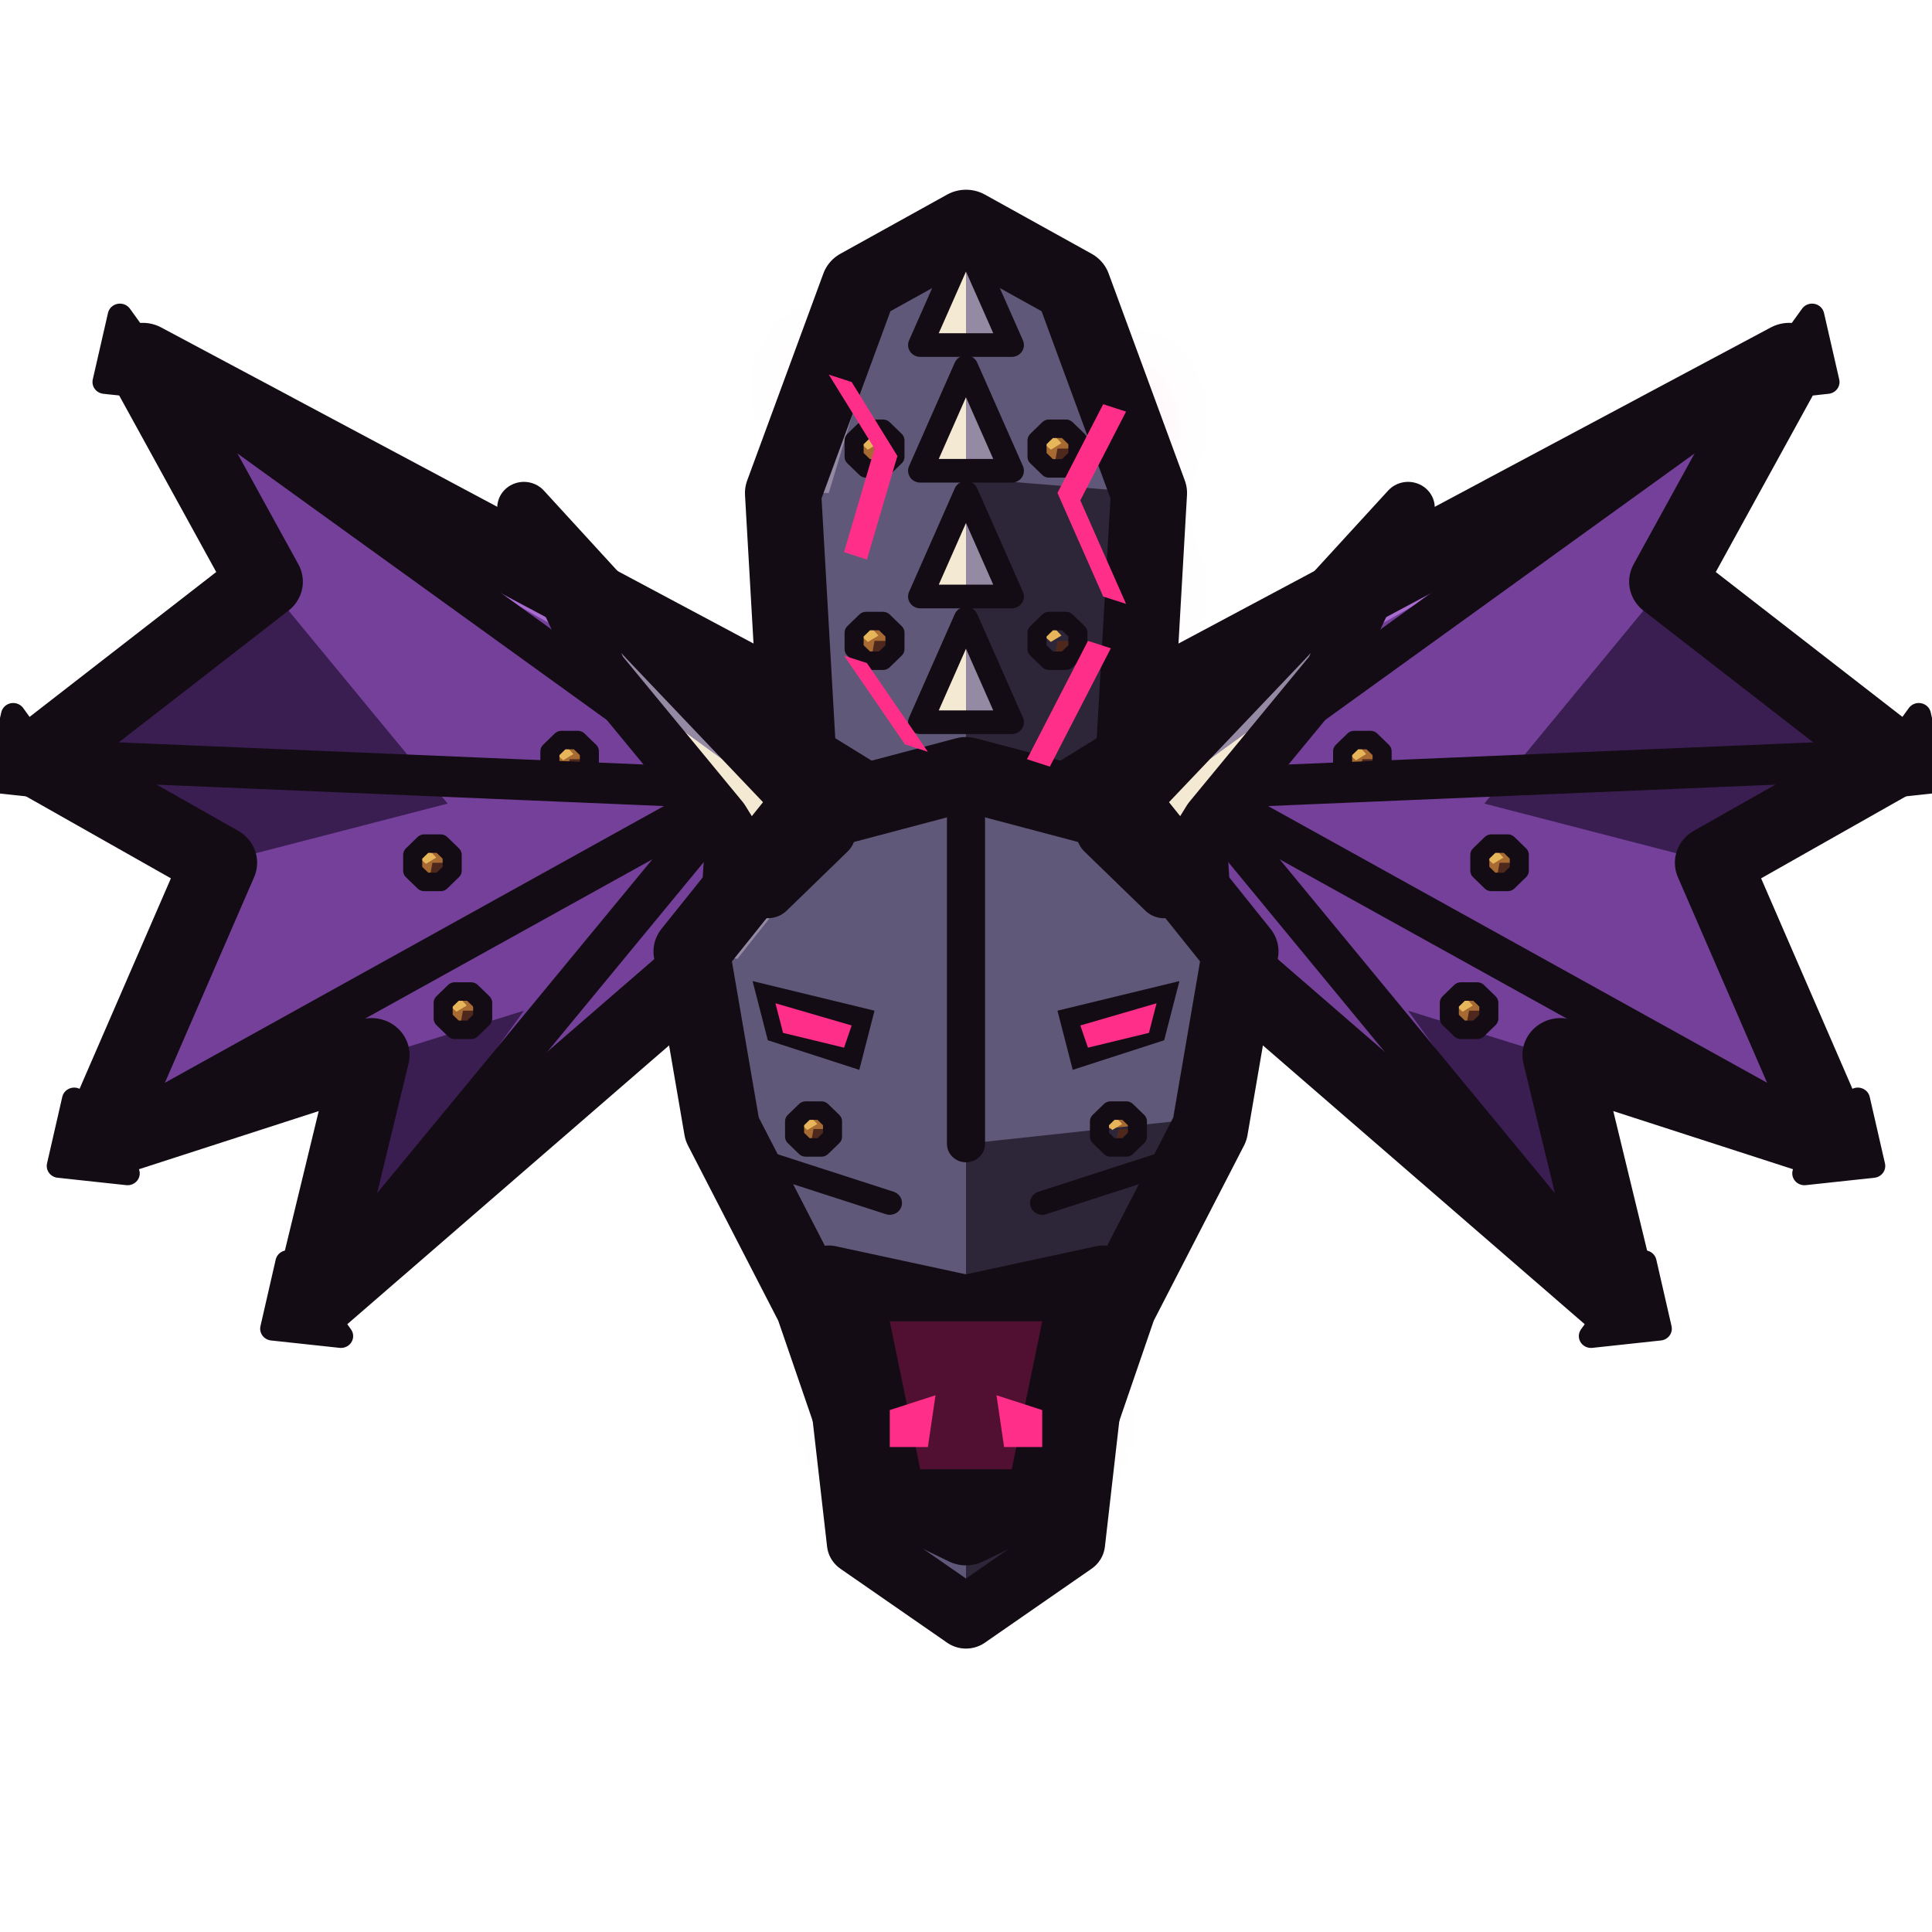
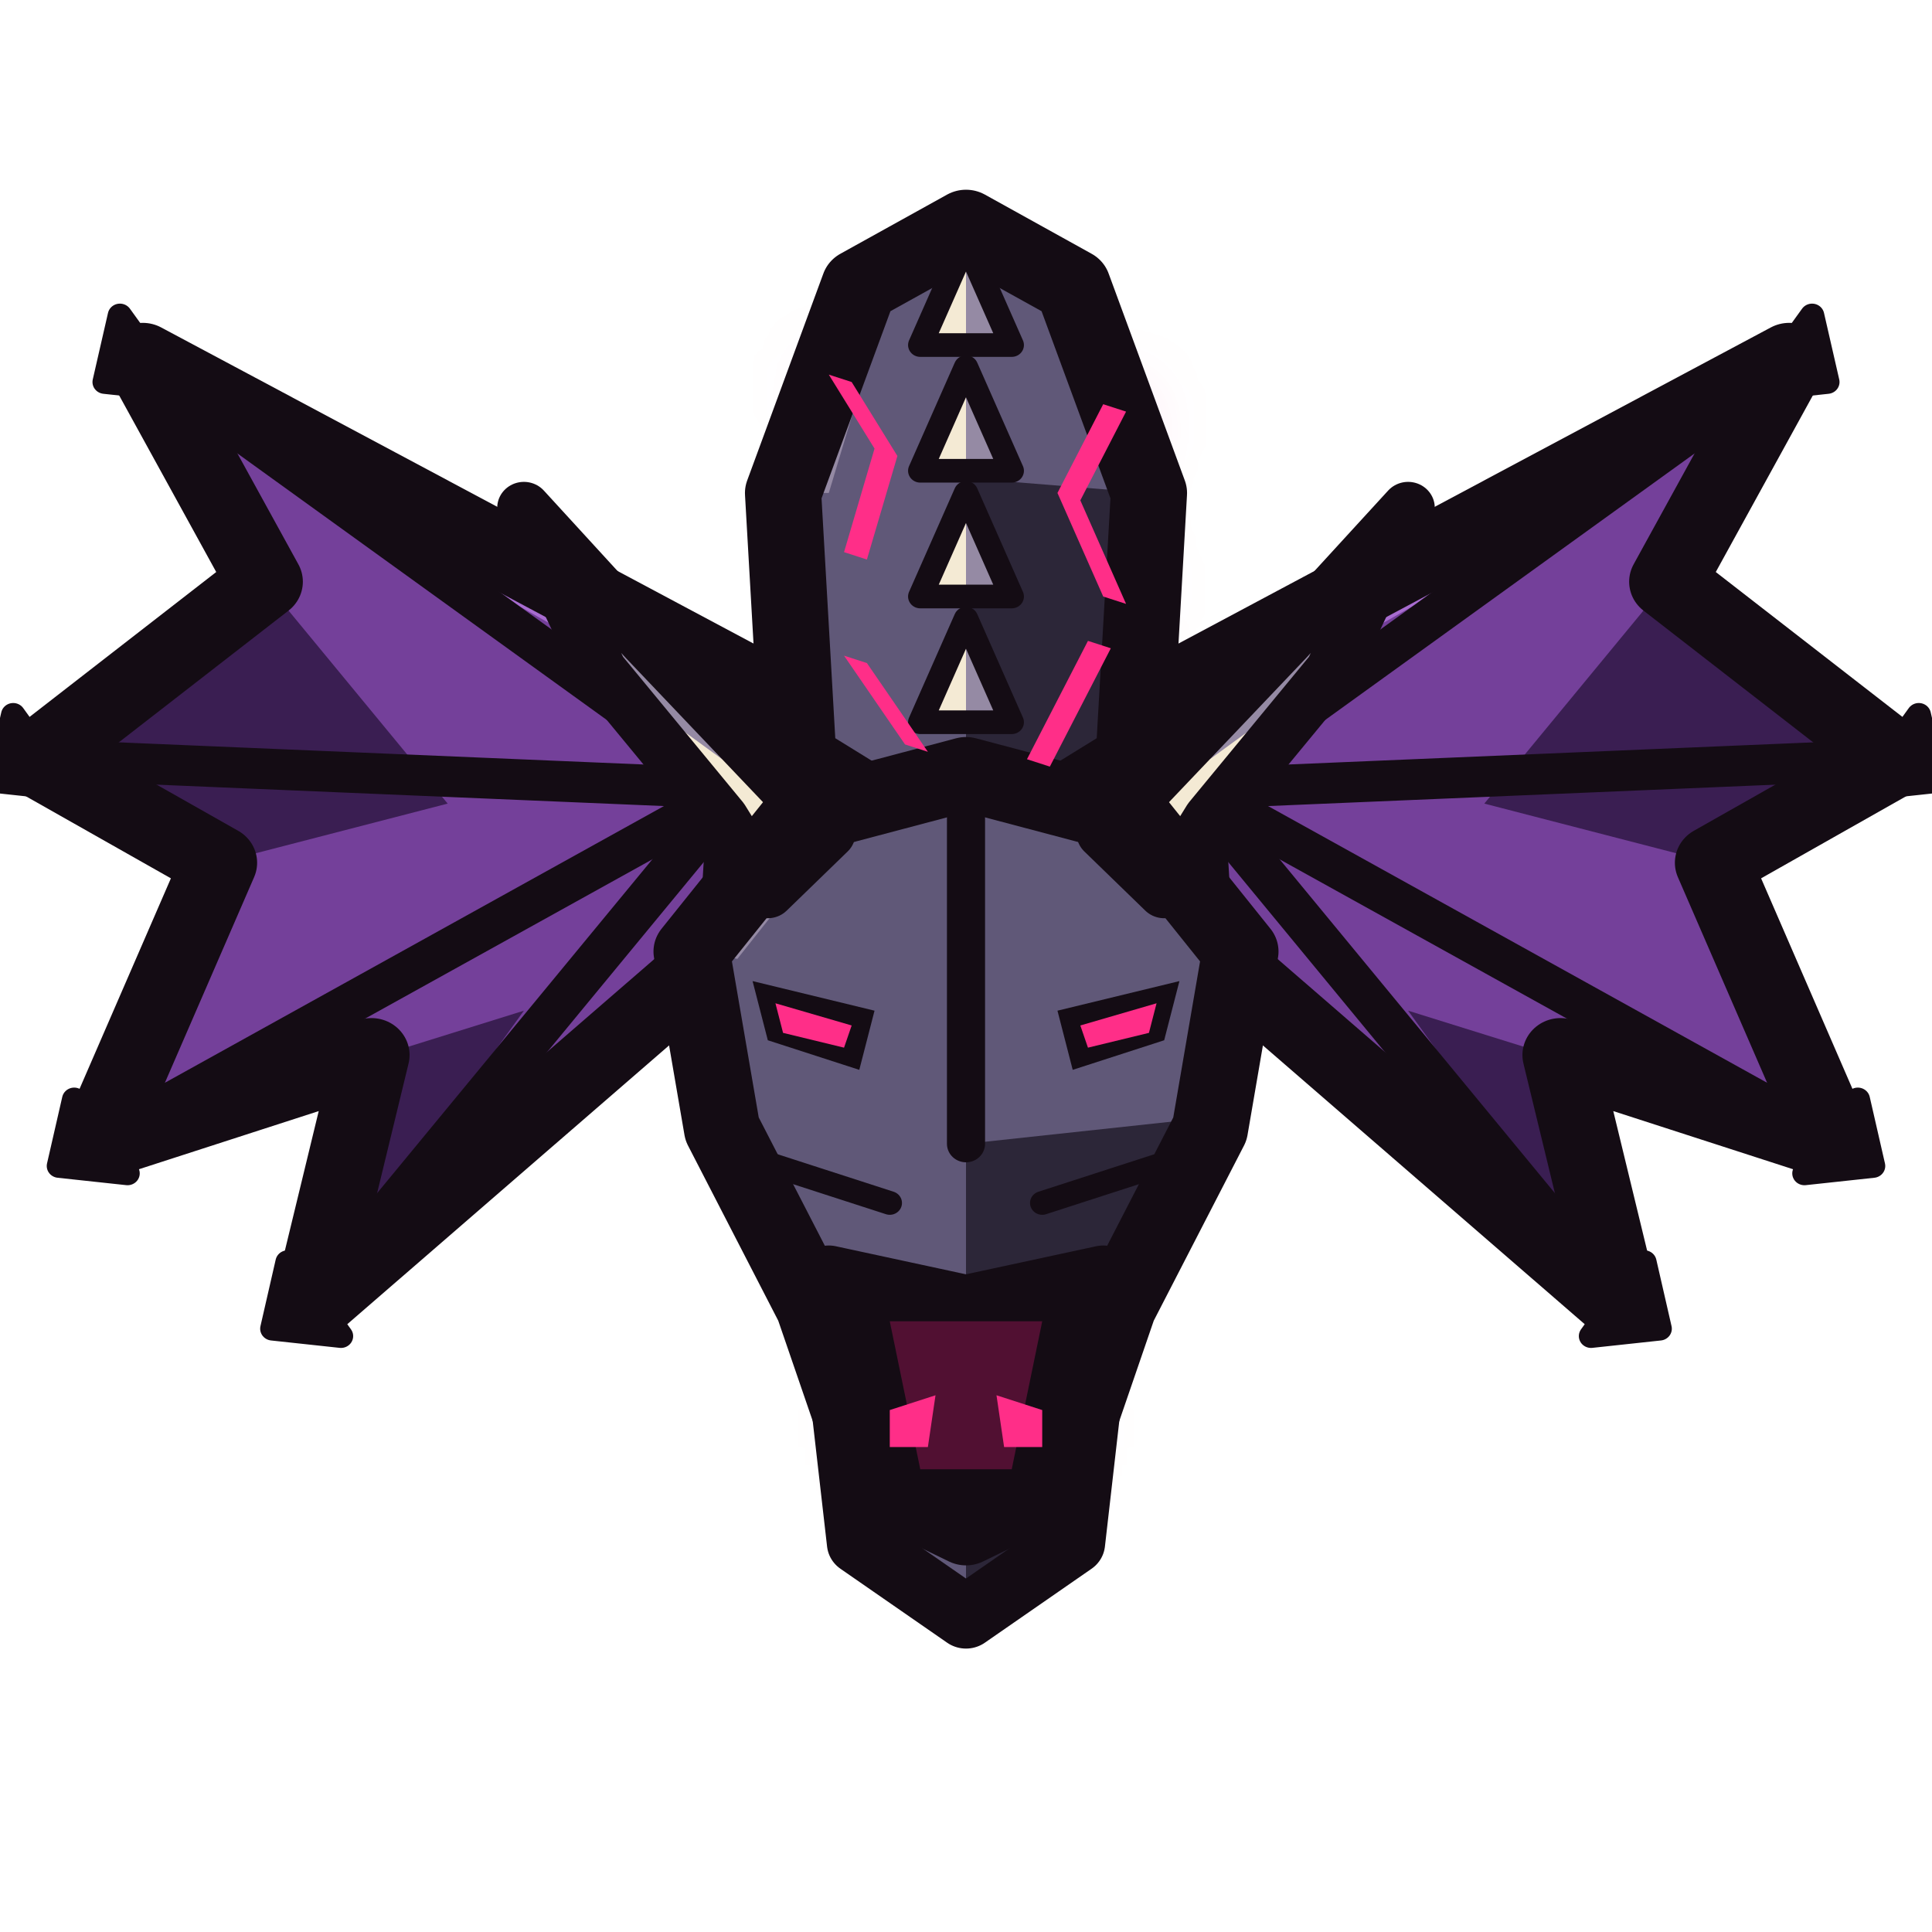
<svg xmlns="http://www.w3.org/2000/svg" viewBox="0 0 256 256" width="256" height="256">
  <defs>
    <filter id="blur" filterUnits="userSpaceOnUse" x="-64" y="-64" width="384" height="384">
      <feGaussianBlur stdDeviation="5" />
    </filter>
  </defs>
  <g transform="translate(128 130) scale(1.01 0.98) translate(-128 -128)">
    <g id="glow-back">
      <g>
        <polygon points="110,46 116,56 112,70 115,71 119,57 113,47" fill="#FF2E88" filter="url(#blur)" opacity="0.62" />
        <polygon points="146,50 140,62 146,76 149,77 143,63 149,51" fill="#FF2E88" filter="url(#blur)" opacity="0.62" />
        <polygon points="112,84 120,96 123,97 115,85" fill="#FF2E88" filter="url(#blur)" opacity="0.62" />
        <polygon points="144,82 136,98 139,99 147,83" fill="#FF2E88" filter="url(#blur)" opacity="0.62" />
      </g>
      <g>
        <polygon points="118,174 138,174 134,194 122,194" fill="#8E1450" filter="url(#blur)" opacity="0.31" />
        <polygon points="103,131 113,134 112,137 104,135" fill="#FF2E88" filter="url(#blur)" opacity="0.62" />
        <polygon points="118,186 124,184 123,191 118,191" fill="#FF2E88" filter="url(#blur)" opacity="0.62" />
        <polygon points="153,131 143,134 144,137 152,135" fill="#FF2E88" filter="url(#blur)" opacity="0.62" />
        <polygon points="138,186 132,184 133,191 138,191" fill="#FF2E88" filter="url(#blur)" opacity="0.62" />
      </g>
    </g>
    <g id="body">
      <g class="part" data-part="wing0">
        <g class="base">
          <polygon points="100,88 20,44 36,74 6,98 30,112 14,150 50,138 42,172 98,122" fill="#74409A" />
          <polygon points="15,47 17,38 24,48" fill="#F4EAD4" />
          <polygon points="1,101 3,92 10,102" fill="#F4EAD4" />
          <polygon points="9,153 11,144 18,154" fill="#F4EAD4" />
          <polygon points="37,175 39,166 46,176" fill="#F4EAD4" />
-           <polygon points="78.59,99.07 77.07,100.59 74.93,100.59 73.41,99.07 73.41,96.93 74.93,95.41 77.07,95.41 78.59,96.93" fill="#A66A32" />
-           <polygon points="60.59,113.07 59.07,114.59 56.93,114.59 55.41,113.07 55.41,110.93 56.93,109.41 59.07,109.41 60.59,110.93" fill="#A66A32" />
-           <polygon points="64.59,133.07 63.07,134.59 60.93,134.59 59.41,133.07 59.41,130.93 60.93,129.41 63.07,129.41 64.59,130.93" fill="#A66A32" />
        </g>
        <g class="shadow">
          <polygon points="36,74 6,98 30,112 60,104" fill="#3A1E52" />
          <polygon points="14,150 50,138 42,172 70,132" fill="#3A1E52" />
-           <polygon points="76,98 78.8,98 77.74,100.02 75.5,100.8" fill="#4E281D" />
-           <polygon points="58,112 60.8,112 59.74,114.02 57.5,114.8" fill="#4E281D" />
-           <polygon points="62,132 64.8,132 63.74,134.02 61.5,134.8" fill="#4E281D" />
        </g>
        <g class="highlight">
          <polygon points="98,89 22,46 26,52 98,94" fill="#A86CD0" />
-           <polygon points="74.38,97.44 75.55,96.26 76.5,97.3 75.16,98.14" fill="#E7B65B" />
-           <polygon points="56.38,111.44 57.55,110.26 58.5,111.3 57.16,112.14" fill="#E7B65B" />
-           <polygon points="60.38,131.44 61.55,130.26 62.5,131.3 61.16,132.14" fill="#E7B65B" />
        </g>
        <g class="ink">
          <polygon points="100,88 20,44 36,74 6,98 30,112 14,150 50,138 42,172 98,122" fill="none" stroke="#140C14" stroke-width="10" stroke-linejoin="round" />
          <polyline points="98,102 20,44" fill="none" stroke="#140C14" stroke-width="5.5" stroke-linejoin="round" stroke-linecap="round" />
          <polygon points="15,47 17,38 24,48" fill="none" stroke="#140C14" stroke-width="3.2" stroke-linejoin="round" />
          <polyline points="98,102 6,98" fill="none" stroke="#140C14" stroke-width="5.5" stroke-linejoin="round" stroke-linecap="round" />
          <polygon points="1,101 3,92 10,102" fill="none" stroke="#140C14" stroke-width="3.2" stroke-linejoin="round" />
          <polyline points="98,102 14,150" fill="none" stroke="#140C14" stroke-width="5.5" stroke-linejoin="round" stroke-linecap="round" />
          <polygon points="9,153 11,144 18,154" fill="none" stroke="#140C14" stroke-width="3.2" stroke-linejoin="round" />
          <polyline points="98,102 42,172" fill="none" stroke="#140C14" stroke-width="5.5" stroke-linejoin="round" stroke-linecap="round" />
          <polygon points="37,175 39,166 46,176" fill="none" stroke="#140C14" stroke-width="3.2" stroke-linejoin="round" />
-           <polygon points="78.59,99.07 77.07,100.59 74.93,100.59 73.41,99.07 73.41,96.93 74.93,95.41 77.07,95.41 78.59,96.93" fill="none" stroke="#140C14" stroke-width="2.5" stroke-linejoin="round" />
-           <polygon points="60.59,113.07 59.07,114.59 56.93,114.59 55.41,113.07 55.41,110.93 56.93,109.41 59.07,109.41 60.59,110.93" fill="none" stroke="#140C14" stroke-width="2.5" stroke-linejoin="round" />
-           <polygon points="64.59,133.07 63.07,134.59 60.93,134.59 59.41,133.07 59.41,130.93 60.93,129.41 63.07,129.41 64.59,130.93" fill="none" stroke="#140C14" stroke-width="2.5" stroke-linejoin="round" />
        </g>
      </g>
      <g class="part" data-part="wing1">
        <g class="base">
          <polygon points="156,88 236,44 220,74 250,98 226,112 242,150 206,138 214,172 158,122" fill="#74409A" />
          <polygon points="241,47 239,38 232,48" fill="#F4EAD4" />
          <polygon points="255,101 253,92 246,102" fill="#F4EAD4" />
          <polygon points="247,153 245,144 238,154" fill="#F4EAD4" />
          <polygon points="219,175 217,166 210,176" fill="#F4EAD4" />
-           <polygon points="182.59,99.07 181.07,100.59 178.93,100.59 177.41,99.07 177.41,96.93 178.93,95.41 181.07,95.41 182.59,96.93" fill="#A66A32" />
-           <polygon points="200.59,113.07 199.07,114.59 196.93,114.59 195.41,113.07 195.41,110.93 196.93,109.41 199.07,109.41 200.59,110.93" fill="#A66A32" />
-           <polygon points="196.59,133.07 195.07,134.59 192.93,134.59 191.41,133.07 191.41,130.93 192.93,129.41 195.07,129.41 196.59,130.93" fill="#A66A32" />
        </g>
        <g class="shadow">
          <polygon points="220,74 250,98 226,112 196,104" fill="#3A1E52" />
          <polygon points="242,150 206,138 214,172 186,132" fill="#3A1E52" />
-           <polygon points="180,98 182.8,98 181.74,100.02 179.5,100.8" fill="#4E281D" />
-           <polygon points="198,112 200.8,112 199.74,114.02 197.5,114.8" fill="#4E281D" />
-           <polygon points="194,132 196.8,132 195.74,134.02 193.5,134.8" fill="#4E281D" />
        </g>
        <g class="highlight">
          <polygon points="158,89 234,46 230,52 158,94" fill="#A86CD0" />
-           <polygon points="178.38,97.44 179.55,96.26 180.5,97.3 179.16,98.14" fill="#E7B65B" />
-           <polygon points="196.38,111.44 197.55,110.26 198.5,111.3 197.16,112.14" fill="#E7B65B" />
-           <polygon points="192.38,131.44 193.55,130.26 194.5,131.3 193.16,132.14" fill="#E7B65B" />
        </g>
        <g class="ink">
          <polygon points="156,88 236,44 220,74 250,98 226,112 242,150 206,138 214,172 158,122" fill="none" stroke="#140C14" stroke-width="10" stroke-linejoin="round" />
          <polyline points="158,102 236,44" fill="none" stroke="#140C14" stroke-width="5.5" stroke-linejoin="round" stroke-linecap="round" />
          <polygon points="241,47 239,38 232,48" fill="none" stroke="#140C14" stroke-width="3.2" stroke-linejoin="round" />
          <polyline points="158,102 250,98" fill="none" stroke="#140C14" stroke-width="5.5" stroke-linejoin="round" stroke-linecap="round" />
          <polygon points="255,101 253,92 246,102" fill="none" stroke="#140C14" stroke-width="3.2" stroke-linejoin="round" />
          <polyline points="158,102 242,150" fill="none" stroke="#140C14" stroke-width="5.5" stroke-linejoin="round" stroke-linecap="round" />
          <polygon points="247,153 245,144 238,154" fill="none" stroke="#140C14" stroke-width="3.2" stroke-linejoin="round" />
          <polyline points="158,102 214,172" fill="none" stroke="#140C14" stroke-width="5.5" stroke-linejoin="round" stroke-linecap="round" />
          <polygon points="219,175 217,166 210,176" fill="none" stroke="#140C14" stroke-width="3.2" stroke-linejoin="round" />
-           <polygon points="182.59,99.07 181.07,100.59 178.93,100.59 177.41,99.07 177.41,96.93 178.93,95.41 181.07,95.41 182.59,96.93" fill="none" stroke="#140C14" stroke-width="2.5" stroke-linejoin="round" />
-           <polygon points="200.59,113.07 199.07,114.59 196.93,114.59 195.41,113.07 195.41,110.93 196.93,109.41 199.07,109.41 200.59,110.93" fill="none" stroke="#140C14" stroke-width="2.5" stroke-linejoin="round" />
-           <polygon points="196.59,133.07 195.07,134.59 192.93,134.59 191.41,133.07 191.41,130.93 192.93,129.41 195.07,129.41 196.59,130.93" fill="none" stroke="#140C14" stroke-width="2.5" stroke-linejoin="round" />
        </g>
      </g>
      <g class="part" data-part="body">
        <g class="base">
          <polygon points="128,26 114,34 104,62 106,98 128,112 150,98 152,62 142,34" fill="#605878" />
          <polygon points="122,42 128,28 134,42" fill="#F4EAD4" />
          <polygon points="122,59 128,45 134,59" fill="#F4EAD4" />
          <polygon points="122,76 128,62 134,76" fill="#F4EAD4" />
          <polygon points="122,93 128,79 134,93" fill="#F4EAD4" />
-           <polygon points="118.68,57.11 117.11,58.68 114.89,58.68 113.32,57.11 113.32,54.89 114.89,53.32 117.11,53.32 118.68,54.89" fill="#A66A32" />
-           <polygon points="142.68,57.11 141.11,58.68 138.89,58.68 137.32,57.11 137.32,54.89 138.89,53.32 141.11,53.32 142.68,54.89" fill="#A66A32" />
-           <polygon points="118.68,83.11 117.11,84.68 114.89,84.68 113.32,83.11 113.32,80.89 114.89,79.32 117.11,79.32 118.68,80.89" fill="#A66A32" />
-           <polygon points="142.68,83.11 141.11,84.68 138.89,84.68 137.32,83.11 137.32,80.89 138.89,79.32 141.11,79.32 142.68,80.89" fill="#A66A32" />
        </g>
        <g class="shadow">
          <polygon points="128,60 152,62 150,98 128,112" fill="#2C2638" />
          <polygon points="128,28 134,42 128,42" fill="#958AA4" />
          <polygon points="128,45 134,59 128,59" fill="#958AA4" />
          <polygon points="128,62 134,76 128,76" fill="#958AA4" />
          <polygon points="128,79 134,93 128,93" fill="#958AA4" />
-           <polygon points="116,56 118.9,56 117.8,58.09 115.48,58.9" fill="#4E281D" />
-           <polygon points="140,56 142.9,56 141.8,58.09 139.48,58.9" fill="#4E281D" />
-           <polygon points="116,82 118.9,82 117.8,84.09 115.48,84.9" fill="#4E281D" />
-           <polygon points="140,82 142.9,82 141.8,84.09 139.48,84.9" fill="#4E281D" />
        </g>
        <g class="highlight">
          <polygon points="114,36 106,62 110,62 117,38" fill="#958AA4" />
-           <polygon points="114.32,55.42 115.54,54.2 116.52,55.27 115.13,56.15" fill="#E7B65B" />
-           <polygon points="138.32,55.42 139.54,54.2 140.52,55.27 139.13,56.15" fill="#E7B65B" />
-           <polygon points="114.32,81.42 115.54,80.2 116.52,81.28 115.13,82.14" fill="#E7B65B" />
-           <polygon points="138.32,81.42 139.54,80.2 140.52,81.28 139.13,82.14" fill="#E7B65B" />
        </g>
        <g class="ink">
          <polygon points="128,26 114,34 104,62 106,98 128,112 150,98 152,62 142,34" fill="none" stroke="#140C14" stroke-width="10" stroke-linejoin="round" />
          <polygon points="122,42 128,28 134,42" fill="none" stroke="#140C14" stroke-width="3.2" stroke-linejoin="round" />
          <polygon points="122,59 128,45 134,59" fill="none" stroke="#140C14" stroke-width="3.2" stroke-linejoin="round" />
          <polygon points="122,76 128,62 134,76" fill="none" stroke="#140C14" stroke-width="3.2" stroke-linejoin="round" />
          <polygon points="122,93 128,79 134,93" fill="none" stroke="#140C14" stroke-width="3.2" stroke-linejoin="round" />
-           <polygon points="118.68,57.11 117.11,58.68 114.89,58.68 113.32,57.11 113.32,54.89 114.89,53.32 117.11,53.32 118.68,54.89" fill="none" stroke="#140C14" stroke-width="2.5" stroke-linejoin="round" />
-           <polygon points="142.68,57.11 141.11,58.68 138.89,58.68 137.32,57.11 137.32,54.89 138.89,53.32 141.11,53.32 142.68,54.89" fill="none" stroke="#140C14" stroke-width="2.5" stroke-linejoin="round" />
-           <polygon points="118.68,83.11 117.11,84.68 114.89,84.68 113.32,83.11 113.32,80.89 114.89,79.32 117.11,79.32 118.68,80.89" fill="none" stroke="#140C14" stroke-width="2.5" stroke-linejoin="round" />
-           <polygon points="142.68,83.11 141.11,84.68 138.89,84.68 137.32,83.11 137.32,80.89 138.89,79.32 141.11,79.32 142.68,80.89" fill="none" stroke="#140C14" stroke-width="2.5" stroke-linejoin="round" />
        </g>
      </g>
      <g class="part" data-part="head">
        <g class="base">
          <polygon points="128,172 110,168 114,204 128,214 142,204 146,168" fill="#605878" />
          <polygon points="128,100 106,106 92,124 96,148 108,172 116,196 128,202 140,196 148,172 160,148 164,124 150,106" fill="#605878" />
          <polygon points="102,116 96,106 80,86 70,64 86,82 110,108" fill="#F4EAD4" />
          <polygon points="154,116 160,106 176,86 186,64 170,82 146,108" fill="#F4EAD4" />
-           <polygon points="110.49,149.03 109.03,150.49 106.97,150.49 105.51,149.03 105.51,146.97 106.97,145.51 109.03,145.51 110.49,146.97" fill="#A66A32" />
-           <polygon points="150.49,149.03 149.03,150.49 146.97,150.49 145.51,149.03 145.51,146.97 146.97,145.51 149.03,145.51 150.49,146.97" fill="#A66A32" />
-           <polygon points="120.49,175.03 119.03,176.49 116.97,176.49 115.51,175.03 115.51,172.97 116.97,171.51 119.03,171.51 120.49,172.97" fill="#A66A32" />
-           <polygon points="140.49,175.03 139.03,176.49 136.97,176.49 135.51,175.03 135.51,172.97 136.97,171.51 139.03,171.51 140.49,172.97" fill="#A66A32" />
        </g>
        <g class="shadow">
          <polygon points="128,172 146,168 142,204 128,214" fill="#2C2638" />
          <polygon points="128,150 164,146 148,172 140,196 128,202" fill="#2C2638" />
          <polygon points="80,86 70,64 86,82 96,98" fill="#958AA4" />
          <polygon points="176,86 186,64 170,82 160,98" fill="#958AA4" />
-           <polygon points="108,148 110.7,148 109.67,149.94 107.51,150.7" fill="#4E281D" />
-           <polygon points="148,148 150.7,148 149.67,149.94 147.51,150.7" fill="#4E281D" />
-           <polygon points="118,174 120.7,174 119.67,175.94 117.51,176.7" fill="#4E281D" />
-           <polygon points="138,174 140.7,174 139.67,175.94 137.51,176.7" fill="#4E281D" />
        </g>
        <g class="highlight">
          <polygon points="111,170 114,170 117,202 115,203" fill="#958AA4" />
          <polygon points="106,108 94,124 98,125 108,112" fill="#958AA4" />
-           <polygon points="106.43,147.46 107.57,146.33 108.49,147.32 107.19,148.13" fill="#E7B65B" />
-           <polygon points="146.43,147.46 147.57,146.33 148.49,147.32 147.19,148.13" fill="#E7B65B" />
-           <polygon points="116.43,173.46 117.57,172.33 118.49,173.32 117.19,174.13" fill="#E7B65B" />
-           <polygon points="136.43,173.46 137.57,172.33 138.49,173.32 137.19,174.13" fill="#E7B65B" />
        </g>
        <g class="ink">
          <polygon points="112,168 144,168 140,200 116,200" fill="#140C14" />
          <polygon points="128,172 110,168 114,204 128,214 142,204 146,168" fill="none" stroke="#140C14" stroke-width="8.5" stroke-linejoin="round" />
          <polygon points="128,100 106,106 92,124 96,148 108,172 116,196 128,202 140,196 148,172 160,148 164,124 150,106" fill="none" stroke="#140C14" stroke-width="10" stroke-linejoin="round" />
          <polygon points="102,116 96,106 80,86 70,64 86,82 110,108" fill="none" stroke="#140C14" stroke-width="7" stroke-linejoin="round" />
          <polygon points="100,128 116,132 114,140 102,136" fill="#140C14" />
          <polygon points="154,116 160,106 176,86 186,64 170,82 146,108" fill="none" stroke="#140C14" stroke-width="7" stroke-linejoin="round" />
          <polygon points="156,128 140,132 142,140 154,136" fill="#140C14" />
          <polyline points="128,106 128,150" fill="none" stroke="#140C14" stroke-width="5" stroke-linejoin="round" stroke-linecap="round" />
          <polyline points="100,152 118,158" fill="none" stroke="#140C14" stroke-width="3.2" stroke-linejoin="round" stroke-linecap="round" />
          <polyline points="156,152 138,158" fill="none" stroke="#140C14" stroke-width="3.2" stroke-linejoin="round" stroke-linecap="round" />
-           <polygon points="110.49,149.03 109.03,150.49 106.97,150.49 105.51,149.03 105.51,146.97 106.97,145.51 109.03,145.51 110.49,146.97" fill="none" stroke="#140C14" stroke-width="2.5" stroke-linejoin="round" />
-           <polygon points="150.49,149.03 149.03,150.49 146.97,150.49 145.51,149.03 145.51,146.97 146.97,145.51 149.03,145.51 150.49,146.97" fill="none" stroke="#140C14" stroke-width="2.5" stroke-linejoin="round" />
-           <polygon points="120.49,175.03 119.03,176.49 116.97,176.49 115.51,175.03 115.51,172.97 116.97,171.51 119.03,171.51 120.49,172.97" fill="none" stroke="#140C14" stroke-width="2.5" stroke-linejoin="round" />
-           <polygon points="140.49,175.03 139.03,176.49 136.97,176.49 135.51,175.03 135.51,172.97 136.97,171.51 139.03,171.51 140.49,172.97" fill="none" stroke="#140C14" stroke-width="2.5" stroke-linejoin="round" />
        </g>
      </g>
    </g>
    <g id="glow">
      <g>
        <polygon points="110,46 116,56 112,70 115,71 119,57 113,47" fill="#FF2E88" />
        <polygon points="146,50 140,62 146,76 149,77 143,63 149,51" fill="#FF2E88" />
        <polygon points="112,84 120,96 123,97 115,85" fill="#FF2E88" />
        <polygon points="144,82 136,98 139,99 147,83" fill="#FF2E88" />
      </g>
      <g>
        <polygon points="118,174 138,174 134,194 122,194" fill="#8E1450" opacity="0.5" />
        <polygon points="103,131 113,134 112,137 104,135" fill="#FF2E88" />
        <polygon points="118,186 124,184 123,191 118,191" fill="#FF2E88" />
        <polygon points="153,131 143,134 144,137 152,135" fill="#FF2E88" />
        <polygon points="138,186 132,184 133,191 138,191" fill="#FF2E88" />
      </g>
    </g>
  </g>
  <g id="fx" transform="translate(128 130) scale(1.01 0.98) translate(-128 -128)" />
</svg>
